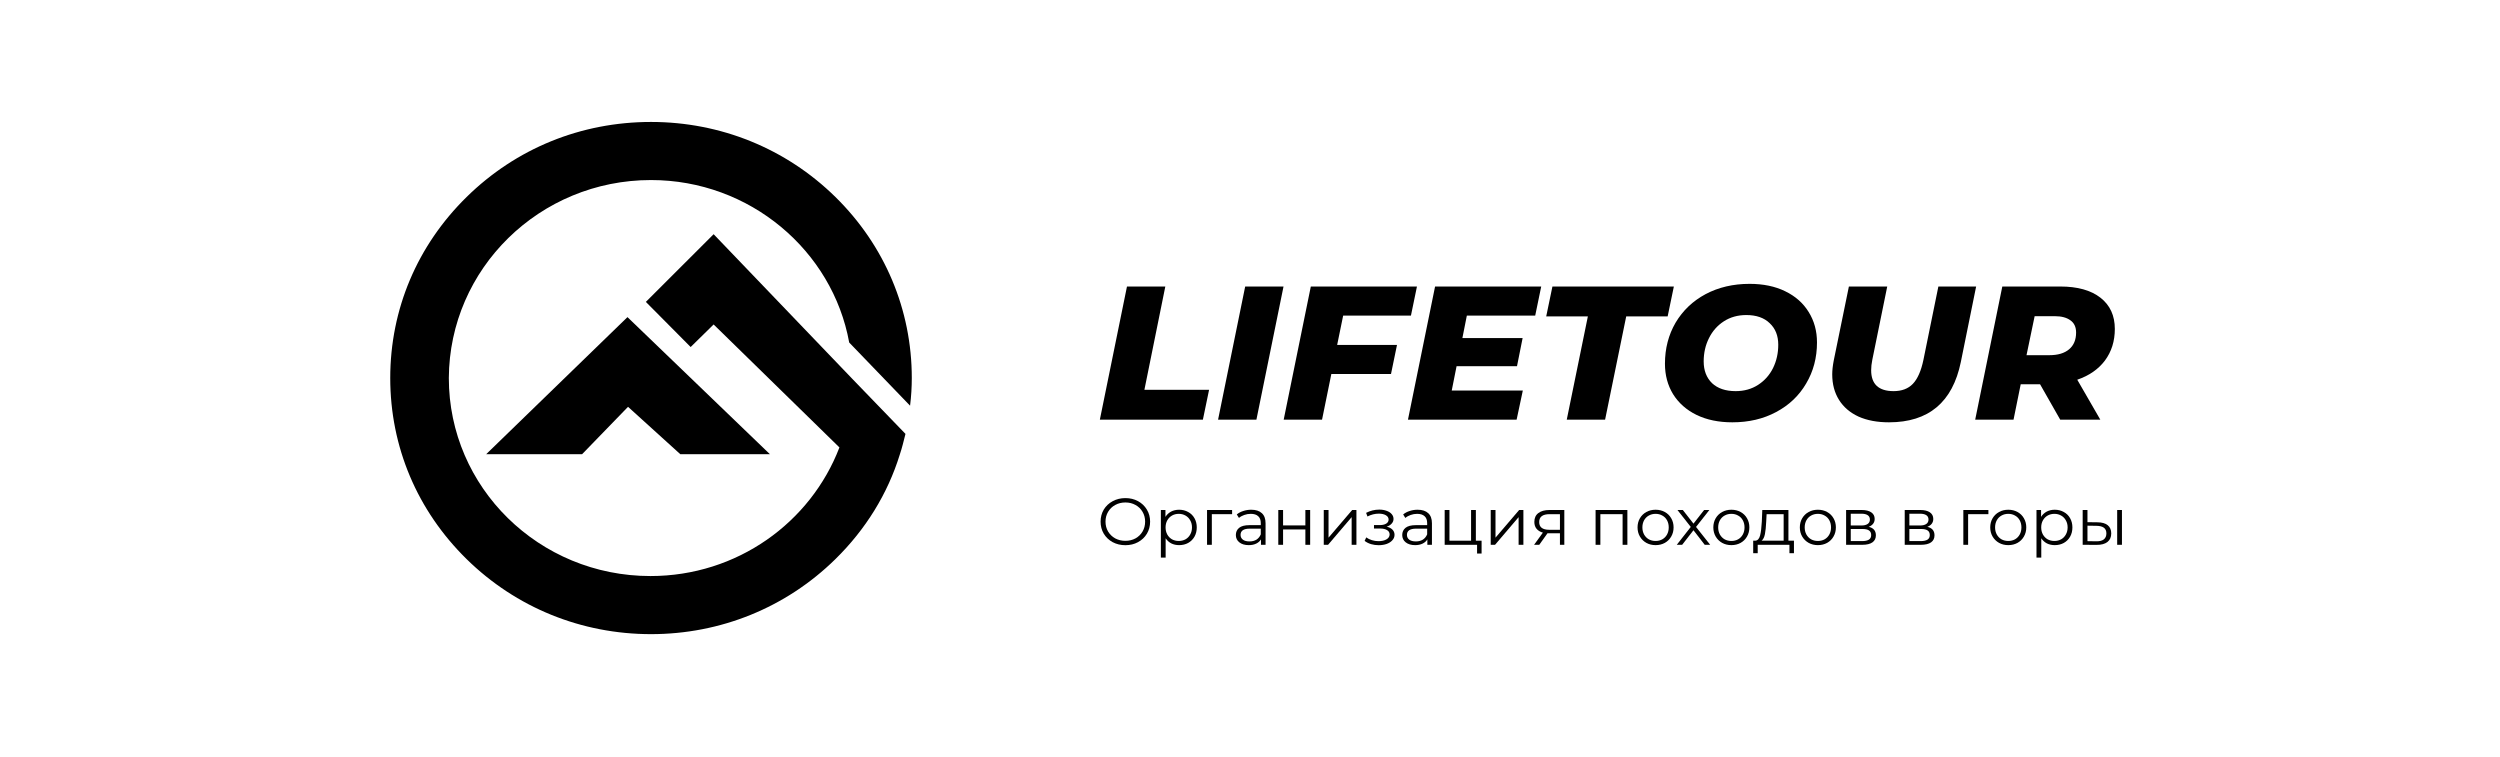
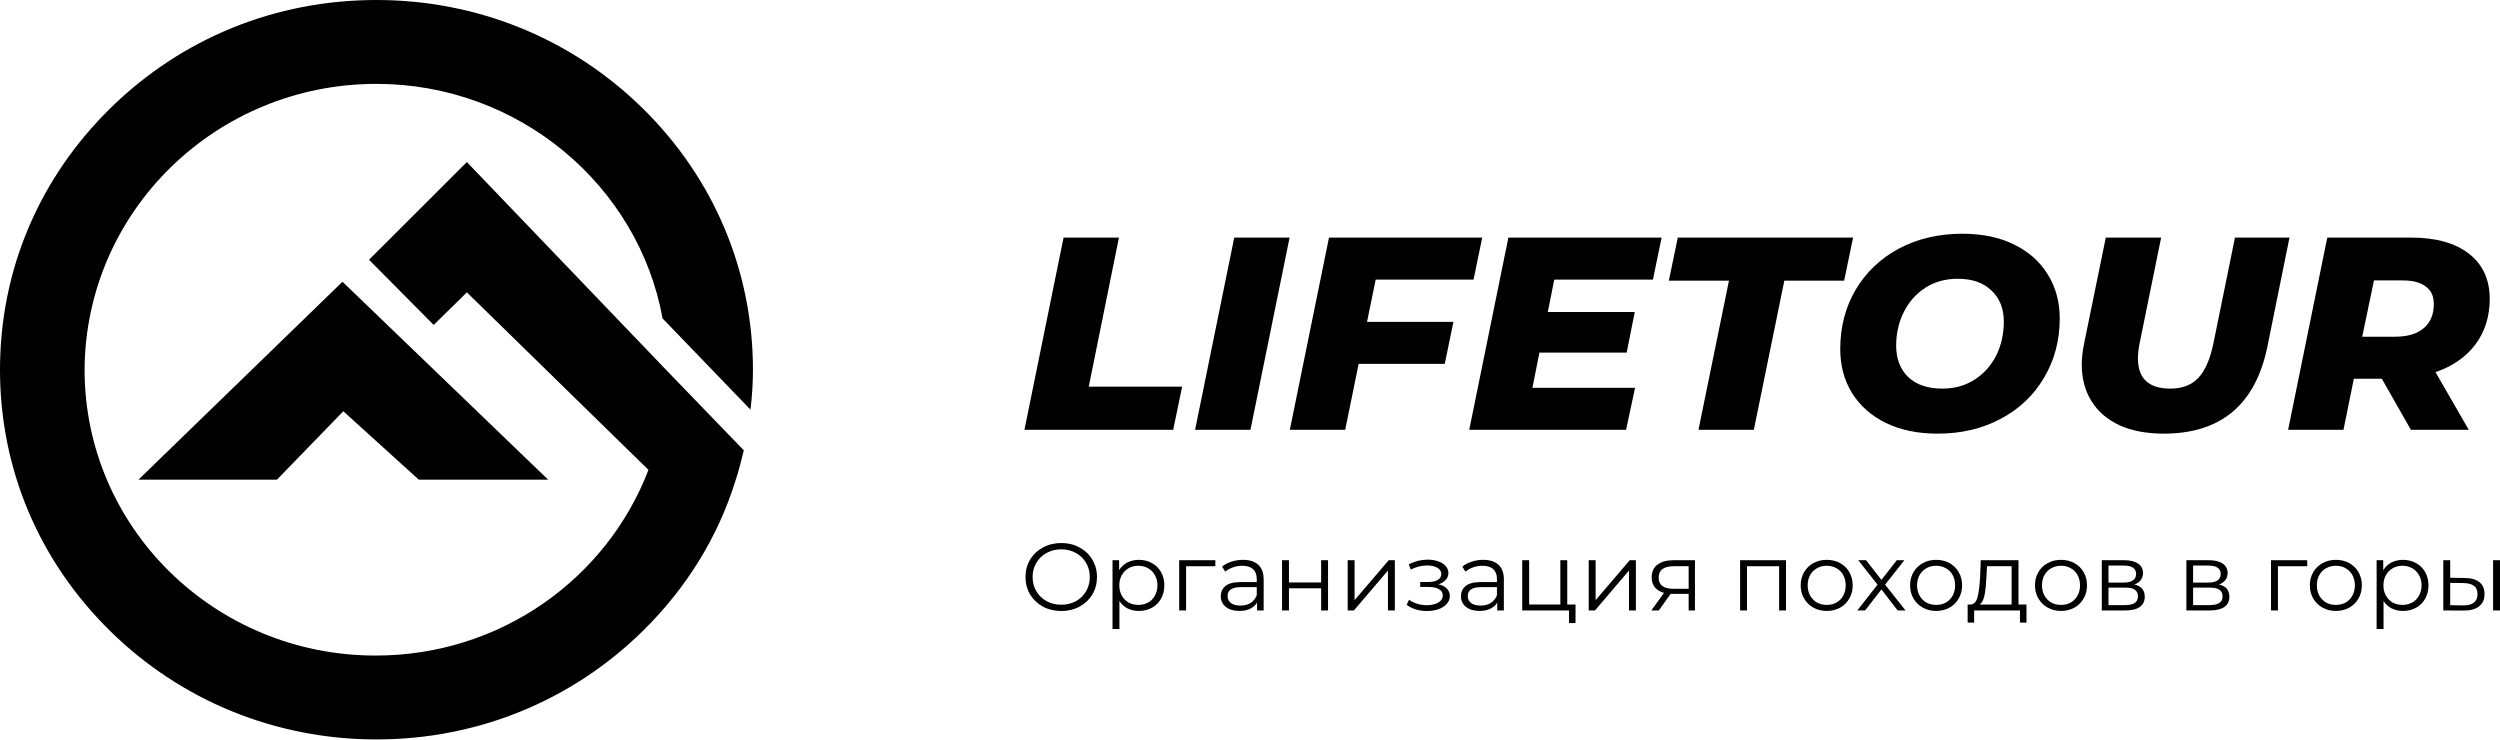
- <svg xmlns="http://www.w3.org/2000/svg" width="205" height="62" viewBox="0 0 205 62" fill="none">
-   <path d="M47.731 37.245L51.499 33.359L55.786 37.245H63.133L51.452 26.004L39.866 37.245H47.731Z" fill="currentColor" />
-   <path d="M58.518 19.205L52.96 24.756L56.634 28.456L58.518 26.606L68.833 36.689C66.478 42.841 60.449 47.236 53.337 47.236C44.199 47.236 36.804 39.974 36.804 31C36.851 22.026 44.246 14.764 53.384 14.764C61.485 14.764 68.268 20.546 69.634 28.086L74.626 33.267C74.72 32.526 74.767 31.74 74.767 31C74.767 25.403 72.554 20.13 68.503 16.152C64.453 12.174 59.083 10 53.384 10C47.638 10 42.315 12.174 38.264 16.152C34.214 20.13 32 25.357 32 31C32 36.643 34.214 41.87 38.264 45.848C42.315 49.826 47.685 52 53.384 52C59.083 52 64.453 49.826 68.503 45.848C70.999 43.397 72.789 40.482 73.778 37.291C73.967 36.736 74.108 36.134 74.249 35.579L69.916 31.093L58.518 19.205Z" fill="currentColor" />
-   <path d="M92.412 23.494H95.556L93.841 31.963H99.145L98.637 34.412H90.188L92.412 23.494Z" fill="currentColor" />
-   <path d="M102.105 23.494H105.249L103.026 34.412H99.882L102.105 23.494Z" fill="currentColor" />
-   <path d="M110.139 25.881L109.647 28.283H114.554L114.062 30.669H109.17L108.408 34.412H105.263L107.487 23.494H116.19L115.697 25.881H110.139Z" fill="currentColor" />
-   <path d="M120.281 25.881L119.916 27.721H124.855L124.394 30.029H119.439L119.042 32.026H124.871L124.363 34.412H115.453L117.676 23.494H126.38L125.887 25.881H120.281Z" fill="currentColor" />
-   <path d="M130.205 25.943H126.79L127.299 23.494H137.256L136.748 25.943H133.35L131.618 34.412H128.474L130.205 25.943Z" fill="currentColor" />
-   <path d="M142.053 34.63C140.93 34.63 139.951 34.428 139.115 34.022C138.289 33.617 137.648 33.05 137.193 32.322C136.748 31.594 136.526 30.762 136.526 29.827C136.526 28.579 136.817 27.456 137.399 26.458C137.992 25.46 138.813 24.68 139.861 24.118C140.92 23.557 142.122 23.276 143.466 23.276C144.588 23.276 145.563 23.479 146.388 23.884C147.225 24.29 147.865 24.857 148.31 25.584C148.765 26.312 148.993 27.144 148.993 28.08C148.993 29.328 148.697 30.451 148.104 31.449C147.521 32.447 146.701 33.227 145.642 33.788C144.594 34.35 143.397 34.63 142.053 34.63ZM142.323 32.073C143.021 32.073 143.636 31.901 144.165 31.558C144.694 31.215 145.102 30.757 145.388 30.185C145.674 29.603 145.817 28.964 145.817 28.267C145.817 27.529 145.584 26.941 145.118 26.505C144.663 26.058 144.022 25.834 143.196 25.834C142.497 25.834 141.883 26.006 141.354 26.349C140.825 26.692 140.417 27.154 140.131 27.737C139.845 28.309 139.702 28.943 139.702 29.64C139.702 30.378 139.93 30.971 140.385 31.418C140.851 31.854 141.497 32.073 142.323 32.073Z" fill="currentColor" />
-   <path d="M154.896 34.63C153.933 34.63 153.102 34.474 152.403 34.163C151.704 33.84 151.169 33.383 150.799 32.79C150.428 32.197 150.243 31.501 150.243 30.7C150.243 30.367 150.285 29.983 150.37 29.546L151.609 23.494H154.753L153.53 29.499C153.467 29.811 153.435 30.097 153.435 30.357C153.435 31.501 154.049 32.073 155.277 32.073C155.944 32.073 156.469 31.875 156.85 31.48C157.241 31.074 157.533 30.414 157.723 29.499L158.946 23.494H162.043L160.788 29.686C160.111 32.982 158.147 34.63 154.896 34.63Z" fill="currentColor" />
-   <path d="M173.416 26.973C173.416 27.971 173.146 28.834 172.606 29.562C172.066 30.279 171.309 30.804 170.335 31.137L172.225 34.412H168.938L167.286 31.511H165.698L165.11 34.412H161.966L164.189 23.494H168.938C170.357 23.494 171.458 23.801 172.241 24.415C173.025 25.028 173.416 25.881 173.416 26.973ZM170.24 27.269C170.24 26.822 170.087 26.489 169.779 26.271C169.472 26.042 169.044 25.927 168.493 25.927H166.841L166.174 29.125H168.048C168.747 29.125 169.287 28.964 169.668 28.641C170.049 28.319 170.24 27.861 170.24 27.269Z" fill="currentColor" />
-   <path d="M92.282 44.706C91.899 44.706 91.551 44.623 91.238 44.457C90.928 44.287 90.685 44.055 90.508 43.762C90.335 43.469 90.249 43.14 90.249 42.775C90.249 42.41 90.335 42.081 90.508 41.788C90.685 41.495 90.928 41.265 91.238 41.099C91.551 40.929 91.899 40.844 92.282 40.844C92.665 40.844 93.009 40.927 93.315 41.093C93.624 41.26 93.867 41.491 94.044 41.788C94.221 42.081 94.309 42.41 94.309 42.775C94.309 43.14 94.221 43.471 94.044 43.768C93.867 44.061 93.624 44.29 93.315 44.457C93.009 44.623 92.665 44.706 92.282 44.706ZM92.282 44.348C92.587 44.348 92.864 44.281 93.11 44.148C93.357 44.01 93.55 43.822 93.69 43.583C93.83 43.341 93.9 43.072 93.9 42.775C93.9 42.478 93.83 42.211 93.69 41.972C93.55 41.73 93.357 41.542 93.11 41.408C92.864 41.27 92.587 41.202 92.282 41.202C91.976 41.202 91.698 41.27 91.448 41.408C91.201 41.542 91.006 41.73 90.862 41.972C90.722 42.211 90.652 42.478 90.652 42.775C90.652 43.072 90.722 43.341 90.862 43.583C91.006 43.822 91.201 44.01 91.448 44.148C91.698 44.281 91.976 44.348 92.282 44.348Z" fill="currentColor" />
-   <path d="M96.688 41.798C96.96 41.798 97.207 41.86 97.428 41.983C97.649 42.102 97.822 42.272 97.947 42.493C98.072 42.714 98.135 42.965 98.135 43.247C98.135 43.533 98.072 43.786 97.947 44.007C97.822 44.227 97.649 44.399 97.428 44.522C97.21 44.641 96.964 44.701 96.688 44.701C96.452 44.701 96.238 44.654 96.047 44.56C95.859 44.462 95.704 44.321 95.583 44.137V45.726H95.191V41.82H95.566V42.384C95.684 42.196 95.839 42.052 96.03 41.95C96.225 41.849 96.445 41.798 96.688 41.798ZM96.66 44.359C96.862 44.359 97.047 44.314 97.212 44.224C97.378 44.129 97.507 43.997 97.599 43.827C97.695 43.657 97.743 43.464 97.743 43.247C97.743 43.03 97.695 42.838 97.599 42.672C97.507 42.502 97.378 42.37 97.212 42.276C97.047 42.182 96.862 42.135 96.66 42.135C96.454 42.135 96.268 42.182 96.102 42.276C95.94 42.37 95.811 42.502 95.715 42.672C95.623 42.838 95.577 43.03 95.577 43.247C95.577 43.464 95.623 43.657 95.715 43.827C95.811 43.997 95.94 44.129 96.102 44.224C96.268 44.314 96.454 44.359 96.66 44.359Z" fill="currentColor" />
-   <path d="M101.033 42.162H99.37V44.674H98.978V41.82H101.033V42.162Z" fill="currentColor" />
-   <path d="M102.599 41.798C102.979 41.798 103.269 41.892 103.472 42.081C103.675 42.265 103.776 42.54 103.776 42.905V44.674H103.4V44.229C103.312 44.377 103.181 44.493 103.008 44.576C102.839 44.659 102.636 44.701 102.4 44.701C102.076 44.701 101.818 44.625 101.627 44.473C101.435 44.321 101.34 44.12 101.34 43.871C101.34 43.629 101.428 43.433 101.605 43.285C101.785 43.137 102.071 43.062 102.461 43.062H103.384V42.889C103.384 42.643 103.314 42.457 103.174 42.33C103.034 42.2 102.829 42.135 102.561 42.135C102.376 42.135 102.2 42.166 102.03 42.227C101.861 42.285 101.715 42.366 101.594 42.471L101.417 42.184C101.564 42.061 101.741 41.967 101.947 41.902C102.154 41.833 102.371 41.798 102.599 41.798ZM102.461 44.397C102.682 44.397 102.872 44.348 103.03 44.251C103.188 44.149 103.306 44.005 103.384 43.817V43.35H102.472C101.975 43.35 101.726 43.52 101.726 43.86C101.726 44.026 101.791 44.158 101.92 44.256C102.049 44.35 102.229 44.397 102.461 44.397Z" fill="currentColor" />
-   <path d="M104.82 41.82H105.212V43.084H107.041V41.82H107.433V44.674H107.041V43.415H105.212V44.674H104.82V41.82Z" fill="currentColor" />
-   <path d="M108.548 41.82H108.94V44.088L110.879 41.82H111.227V44.674H110.835V42.406L108.901 44.674H108.548V41.82Z" fill="currentColor" />
-   <path d="M113.706 43.187C113.912 43.234 114.07 43.316 114.181 43.431C114.295 43.547 114.352 43.688 114.352 43.855C114.352 44.021 114.293 44.169 114.175 44.299C114.061 44.43 113.904 44.531 113.706 44.603C113.507 44.672 113.288 44.706 113.048 44.706C112.838 44.706 112.632 44.677 112.43 44.62C112.227 44.558 112.05 44.469 111.899 44.354L112.032 44.066C112.164 44.164 112.319 44.24 112.496 44.294C112.673 44.348 112.851 44.375 113.032 44.375C113.3 44.375 113.52 44.327 113.689 44.229C113.862 44.128 113.949 43.992 113.949 43.822C113.949 43.67 113.879 43.553 113.739 43.469C113.599 43.383 113.407 43.339 113.164 43.339H112.667V43.057H113.142C113.359 43.057 113.534 43.017 113.667 42.938C113.799 42.855 113.866 42.744 113.866 42.607C113.866 42.455 113.79 42.336 113.639 42.249C113.492 42.162 113.299 42.119 113.059 42.119C112.746 42.119 112.437 42.196 112.131 42.352L112.021 42.053C112.367 41.876 112.726 41.788 113.098 41.788C113.319 41.788 113.518 41.82 113.695 41.885C113.875 41.947 114.015 42.035 114.114 42.151C114.217 42.267 114.269 42.401 114.269 42.553C114.269 42.697 114.217 42.826 114.114 42.938C114.015 43.05 113.879 43.133 113.706 43.187Z" fill="currentColor" />
-   <path d="M116.242 41.798C116.621 41.798 116.912 41.892 117.115 42.081C117.317 42.265 117.419 42.54 117.419 42.905V44.674H117.043V44.229C116.955 44.377 116.824 44.493 116.651 44.576C116.481 44.659 116.279 44.701 116.043 44.701C115.719 44.701 115.461 44.625 115.27 44.473C115.078 44.321 114.983 44.12 114.983 43.871C114.983 43.629 115.071 43.433 115.248 43.285C115.428 43.137 115.714 43.062 116.104 43.062H117.027V42.889C117.027 42.643 116.957 42.457 116.817 42.33C116.677 42.2 116.472 42.135 116.203 42.135C116.019 42.135 115.843 42.166 115.673 42.227C115.504 42.285 115.358 42.366 115.237 42.471L115.06 42.184C115.207 42.061 115.384 41.967 115.59 41.902C115.796 41.833 116.014 41.798 116.242 41.798ZM116.104 44.397C116.325 44.397 116.515 44.348 116.673 44.251C116.831 44.149 116.949 44.005 117.027 43.817V43.35H116.115C115.618 43.35 115.369 43.52 115.369 43.86C115.369 44.026 115.434 44.158 115.563 44.256C115.692 44.35 115.872 44.397 116.104 44.397Z" fill="currentColor" />
-   <path d="M121.49 44.337V45.39H121.12V44.674H118.463V41.82H118.855V44.337H120.628V41.82H121.02V44.337H121.49Z" fill="currentColor" />
-   <path d="M122.239 41.82H122.631V44.088L124.57 41.82H124.918V44.674H124.526V42.406L122.593 44.674H122.239V41.82Z" fill="currentColor" />
-   <path d="M128.274 41.82V44.674H127.915V43.73H126.893L126.219 44.674H125.794L126.517 43.675C126.293 43.614 126.12 43.509 125.998 43.361C125.876 43.213 125.816 43.025 125.816 42.797C125.816 42.478 125.926 42.236 126.147 42.07C126.368 41.903 126.67 41.82 127.053 41.82H128.274ZM126.213 42.808C126.213 43.231 126.488 43.442 127.037 43.442H127.915V42.162H127.064C126.497 42.162 126.213 42.377 126.213 42.808Z" fill="currentColor" />
-   <path d="M133.445 41.82V44.674H133.053V42.162H131.23V44.674H130.838V41.82H133.445Z" fill="currentColor" />
-   <path d="M135.759 44.701C135.479 44.701 135.227 44.639 135.002 44.516C134.778 44.39 134.601 44.216 134.472 43.996C134.343 43.775 134.279 43.525 134.279 43.247C134.279 42.968 134.343 42.719 134.472 42.498C134.601 42.278 134.778 42.106 135.002 41.983C135.227 41.86 135.479 41.798 135.759 41.798C136.039 41.798 136.291 41.86 136.516 41.983C136.74 42.106 136.915 42.278 137.041 42.498C137.169 42.719 137.234 42.968 137.234 43.247C137.234 43.525 137.169 43.775 137.041 43.996C136.915 44.216 136.74 44.39 136.516 44.516C136.291 44.639 136.039 44.701 135.759 44.701ZM135.759 44.359C135.965 44.359 136.149 44.314 136.311 44.224C136.477 44.129 136.606 43.997 136.698 43.827C136.79 43.657 136.836 43.464 136.836 43.247C136.836 43.03 136.79 42.837 136.698 42.666C136.606 42.496 136.477 42.366 136.311 42.276C136.149 42.182 135.965 42.135 135.759 42.135C135.553 42.135 135.367 42.182 135.201 42.276C135.039 42.366 134.91 42.496 134.814 42.666C134.722 42.837 134.676 43.03 134.676 43.247C134.676 43.464 134.722 43.657 134.814 43.827C134.91 43.997 135.039 44.129 135.201 44.224C135.367 44.314 135.553 44.359 135.759 44.359Z" fill="currentColor" />
-   <path d="M139.787 44.674L138.865 43.48L137.936 44.674H137.495L138.644 43.209L137.55 41.82H137.992L138.865 42.938L139.737 41.82H140.168L139.074 43.209L140.234 44.674H139.787Z" fill="currentColor" />
-   <path d="M141.974 44.701C141.694 44.701 141.441 44.639 141.217 44.516C140.992 44.39 140.815 44.216 140.686 43.996C140.558 43.775 140.493 43.525 140.493 43.247C140.493 42.968 140.558 42.719 140.686 42.498C140.815 42.278 140.992 42.106 141.217 41.983C141.441 41.86 141.694 41.798 141.974 41.798C142.253 41.798 142.506 41.86 142.73 41.983C142.955 42.106 143.13 42.278 143.255 42.498C143.384 42.719 143.448 42.968 143.448 43.247C143.448 43.525 143.384 43.775 143.255 43.996C143.13 44.216 142.955 44.39 142.73 44.516C142.506 44.639 142.253 44.701 141.974 44.701ZM141.974 44.359C142.18 44.359 142.364 44.314 142.526 44.224C142.692 44.129 142.821 43.997 142.913 43.827C143.005 43.657 143.051 43.464 143.051 43.247C143.051 43.03 143.005 42.837 142.913 42.666C142.821 42.496 142.692 42.366 142.526 42.276C142.364 42.182 142.18 42.135 141.974 42.135C141.767 42.135 141.581 42.182 141.416 42.276C141.254 42.366 141.125 42.496 141.029 42.666C140.937 42.837 140.891 43.03 140.891 43.247C140.891 43.464 140.937 43.657 141.029 43.827C141.125 43.997 141.254 44.129 141.416 44.224C141.581 44.314 141.767 44.359 141.974 44.359Z" fill="currentColor" />
-   <path d="M147.104 44.337V45.363H146.734V44.674H144.132V45.363H143.762V44.337H143.928C144.123 44.327 144.256 44.185 144.326 43.914C144.396 43.643 144.444 43.263 144.469 42.775L144.508 41.82H146.651V44.337H147.104ZM144.828 42.797C144.81 43.202 144.775 43.536 144.723 43.8C144.672 44.061 144.58 44.24 144.447 44.337H146.259V42.162H144.862L144.828 42.797Z" fill="currentColor" />
-   <path d="M149.067 44.701C148.788 44.701 148.535 44.639 148.311 44.516C148.086 44.39 147.909 44.216 147.78 43.996C147.651 43.775 147.587 43.525 147.587 43.247C147.587 42.968 147.651 42.719 147.78 42.498C147.909 42.278 148.086 42.106 148.311 41.983C148.535 41.86 148.788 41.798 149.067 41.798C149.347 41.798 149.6 41.86 149.824 41.983C150.049 42.106 150.224 42.278 150.349 42.498C150.478 42.719 150.542 42.968 150.542 43.247C150.542 43.525 150.478 43.775 150.349 43.996C150.224 44.216 150.049 44.39 149.824 44.516C149.6 44.639 149.347 44.701 149.067 44.701ZM149.067 44.359C149.274 44.359 149.458 44.314 149.62 44.224C149.786 44.129 149.914 43.997 150.006 43.827C150.099 43.657 150.145 43.464 150.145 43.247C150.145 43.03 150.099 42.837 150.006 42.666C149.914 42.496 149.786 42.366 149.62 42.276C149.458 42.182 149.274 42.135 149.067 42.135C148.861 42.135 148.675 42.182 148.509 42.276C148.347 42.366 148.219 42.496 148.123 42.666C148.031 42.837 147.985 43.03 147.985 43.247C147.985 43.464 148.031 43.657 148.123 43.827C148.219 43.997 148.347 44.129 148.509 44.224C148.675 44.314 148.861 44.359 149.067 44.359Z" fill="currentColor" />
-   <path d="M153.231 43.198C153.625 43.289 153.822 43.522 153.822 43.898C153.822 44.148 153.728 44.339 153.54 44.473C153.353 44.607 153.073 44.674 152.701 44.674H151.381V41.82H152.662C152.994 41.82 153.253 41.883 153.441 42.01C153.629 42.137 153.723 42.318 153.723 42.553C153.723 42.708 153.679 42.842 153.59 42.954C153.505 43.062 153.386 43.144 153.231 43.198ZM151.762 43.09H152.635C152.859 43.09 153.03 43.048 153.148 42.965C153.27 42.882 153.331 42.761 153.331 42.601C153.331 42.442 153.27 42.323 153.148 42.243C153.03 42.164 152.859 42.124 152.635 42.124H151.762V43.09ZM152.684 44.37C152.935 44.37 153.122 44.33 153.248 44.251C153.373 44.171 153.436 44.046 153.436 43.876C153.436 43.706 153.378 43.581 153.264 43.502C153.15 43.419 152.97 43.377 152.723 43.377H151.762V44.37H152.684Z" fill="currentColor" />
-   <path d="M158.038 43.198C158.432 43.289 158.629 43.522 158.629 43.898C158.629 44.148 158.535 44.339 158.347 44.473C158.159 44.607 157.879 44.674 157.507 44.674H156.187V41.82H157.469C157.8 41.82 158.06 41.883 158.248 42.01C158.435 42.137 158.529 42.318 158.529 42.553C158.529 42.708 158.485 42.842 158.397 42.954C158.312 43.062 158.192 43.144 158.038 43.198ZM156.568 43.09H157.441C157.666 43.09 157.837 43.048 157.955 42.965C158.076 42.882 158.137 42.761 158.137 42.601C158.137 42.442 158.076 42.323 157.955 42.243C157.837 42.164 157.666 42.124 157.441 42.124H156.568V43.09ZM157.491 44.37C157.741 44.37 157.929 44.33 158.054 44.251C158.179 44.171 158.242 44.046 158.242 43.876C158.242 43.706 158.185 43.581 158.071 43.502C157.957 43.419 157.776 43.377 157.529 43.377H156.568V44.37H157.491Z" fill="currentColor" />
-   <path d="M163.049 42.162H161.386V44.674H160.994V41.82H163.049V42.162Z" fill="currentColor" />
-   <path d="M164.679 44.701C164.399 44.701 164.147 44.639 163.923 44.516C163.698 44.39 163.521 44.216 163.392 43.996C163.263 43.775 163.199 43.525 163.199 43.247C163.199 42.968 163.263 42.719 163.392 42.498C163.521 42.278 163.698 42.106 163.923 41.983C164.147 41.86 164.399 41.798 164.679 41.798C164.959 41.798 165.211 41.86 165.436 41.983C165.661 42.106 165.836 42.278 165.961 42.498C166.09 42.719 166.154 42.968 166.154 43.247C166.154 43.525 166.09 43.775 165.961 43.996C165.836 44.216 165.661 44.39 165.436 44.516C165.211 44.639 164.959 44.701 164.679 44.701ZM164.679 44.359C164.886 44.359 165.07 44.314 165.232 44.224C165.397 44.129 165.526 43.997 165.618 43.827C165.71 43.657 165.757 43.464 165.757 43.247C165.757 43.03 165.71 42.837 165.618 42.666C165.526 42.496 165.397 42.366 165.232 42.276C165.07 42.182 164.886 42.135 164.679 42.135C164.473 42.135 164.287 42.182 164.121 42.276C163.959 42.366 163.83 42.496 163.735 42.666C163.643 42.837 163.597 43.03 163.597 43.247C163.597 43.464 163.643 43.657 163.735 43.827C163.83 43.997 163.959 44.129 164.121 44.224C164.287 44.314 164.473 44.359 164.679 44.359Z" fill="currentColor" />
-   <path d="M168.49 41.798C168.762 41.798 169.009 41.86 169.23 41.983C169.451 42.102 169.624 42.272 169.749 42.493C169.874 42.714 169.937 42.965 169.937 43.247C169.937 43.533 169.874 43.786 169.749 44.007C169.624 44.227 169.451 44.399 169.23 44.522C169.012 44.641 168.766 44.701 168.49 44.701C168.254 44.701 168.04 44.654 167.849 44.56C167.661 44.462 167.506 44.321 167.385 44.137V45.726H166.992V41.82H167.368V42.384C167.486 42.196 167.641 42.052 167.832 41.95C168.027 41.849 168.246 41.798 168.49 41.798ZM168.462 44.359C168.664 44.359 168.849 44.314 169.014 44.224C169.18 44.129 169.309 43.997 169.401 43.827C169.497 43.657 169.545 43.464 169.545 43.247C169.545 43.03 169.497 42.838 169.401 42.672C169.309 42.502 169.18 42.37 169.014 42.276C168.849 42.182 168.664 42.135 168.462 42.135C168.256 42.135 168.07 42.182 167.904 42.276C167.742 42.37 167.613 42.502 167.517 42.672C167.425 42.838 167.379 43.03 167.379 43.247C167.379 43.464 167.425 43.657 167.517 43.827C167.613 43.997 167.742 44.129 167.904 44.224C168.07 44.314 168.256 44.359 168.462 44.359Z" fill="currentColor" />
-   <path d="M172 42.829C172.365 42.833 172.643 42.912 172.834 43.068C173.026 43.224 173.122 43.448 173.122 43.741C173.122 44.044 173.019 44.278 172.812 44.44C172.606 44.603 172.311 44.683 171.928 44.679L170.779 44.674V41.82H171.172V42.818L172 42.829ZM173.608 41.82H174V44.674H173.608V41.82ZM171.906 44.386C172.175 44.39 172.378 44.337 172.514 44.229C172.654 44.117 172.724 43.954 172.724 43.741C172.724 43.531 172.656 43.375 172.52 43.274C172.383 43.173 172.179 43.12 171.906 43.117L171.172 43.106V44.375L171.906 44.386Z" fill="currentColor" />
+ <svg xmlns="http://www.w3.org/2000/svg" width="142" height="42" viewBox="0 0 142 42" fill="none">
+   <g clip-path="url(#clip0_1574_768)">
+     <path d="M15.731 27.244L19.5 23.359L23.786 27.244H31.133L19.452 16.004L7.866 27.244H15.731Z" fill="currentColor" />
+     <path d="M26.518 9.205L20.96 14.755L24.634 18.456L26.518 16.606L36.833 26.689C34.478 32.841 28.449 37.236 21.337 37.236C12.199 37.236 4.804 29.974 4.804 21C4.851 12.026 12.246 4.764 21.384 4.764C29.485 4.764 36.268 10.546 37.634 18.086L42.626 23.267C42.72 22.526 42.767 21.74 42.767 21C42.767 15.403 40.554 10.13 36.503 6.152C32.453 2.174 27.083 0 21.384 0C15.637 0 10.315 2.174 6.264 6.152C2.214 10.13 0 15.357 0 21C0 26.643 2.214 31.87 6.264 35.848C10.315 39.826 15.685 42 21.384 42C27.083 42 32.453 39.826 36.503 35.848C38.999 33.397 40.789 30.482 41.778 27.291C41.967 26.736 42.108 26.134 42.249 25.579L37.916 21.093L26.518 9.205Z" fill="currentColor" />
+     <path d="M60.411 13.495H63.556L61.841 21.963H67.145L66.637 24.412H58.188L60.411 13.495Z" fill="currentColor" />
+     <path d="M70.105 13.495H73.249L71.026 24.412H67.882L70.105 13.495Z" fill="currentColor" />
+     <path d="M78.139 15.881L77.647 18.283H82.554L82.062 20.669H77.17L76.408 24.412H73.263L75.487 13.495H84.19L83.698 15.881H78.139Z" fill="currentColor" />
+     <path d="M88.281 15.881L87.916 17.721H92.855L92.394 20.029H87.439L87.042 22.026H92.871L92.362 24.412H83.453L85.676 13.495H94.379L93.887 15.881H88.281Z" fill="currentColor" />
+     <path d="M98.205 15.943H94.79L95.299 13.495H105.256L104.748 15.943H101.35L99.618 24.412H96.474L98.205 15.943Z" fill="currentColor" />
+     <path d="M110.053 24.631C108.93 24.631 107.951 24.428 107.115 24.022C106.289 23.617 105.648 23.05 105.193 22.322C104.748 21.594 104.526 20.762 104.526 19.827C104.526 18.579 104.817 17.456 105.399 16.458C105.992 15.46 106.813 14.68 107.861 14.118C108.92 13.557 110.122 13.276 111.466 13.276C112.588 13.276 113.563 13.479 114.388 13.884C115.225 14.29 115.865 14.857 116.31 15.584C116.765 16.312 116.993 17.144 116.993 18.08C116.993 19.328 116.697 20.451 116.104 21.449C115.521 22.447 114.701 23.227 113.642 23.788C112.594 24.35 111.397 24.631 110.053 24.631ZM110.323 22.073C111.021 22.073 111.636 21.901 112.165 21.558C112.694 21.215 113.102 20.757 113.388 20.185C113.674 19.603 113.817 18.964 113.817 18.267C113.817 17.529 113.584 16.941 113.118 16.505C112.663 16.058 112.022 15.834 111.196 15.834C110.497 15.834 109.883 16.006 109.354 16.349C108.825 16.692 108.417 17.154 108.131 17.737C107.845 18.309 107.702 18.943 107.702 19.64C107.702 20.378 107.93 20.971 108.385 21.418C108.851 21.854 109.497 22.073 110.323 22.073Z" fill="currentColor" />
+     <path d="M122.896 24.631C121.933 24.631 121.102 24.474 120.403 24.163C119.704 23.84 119.169 23.383 118.799 22.79C118.428 22.197 118.243 21.501 118.243 20.7C118.243 20.367 118.285 19.983 118.37 19.546L119.609 13.495H122.753L121.53 19.499C121.467 19.811 121.435 20.097 121.435 20.357C121.435 21.501 122.049 22.073 123.277 22.073C123.944 22.073 124.469 21.875 124.85 21.48C125.241 21.074 125.533 20.414 125.723 19.499L126.946 13.495H130.043L128.788 19.686C128.111 22.982 126.147 24.631 122.896 24.631Z" fill="currentColor" />
+     <path d="M141.416 16.973C141.416 17.971 141.146 18.834 140.606 19.562C140.066 20.279 139.309 20.804 138.335 21.137L140.225 24.412H136.938L135.286 21.511H133.698L133.11 24.412H129.966L132.189 13.495H136.938C138.357 13.495 139.458 13.801 140.241 14.415C141.025 15.028 141.416 15.881 141.416 16.973ZM138.24 17.269C138.24 16.822 138.087 16.489 137.779 16.271C137.472 16.042 137.044 15.928 136.493 15.928H134.841L134.174 19.125H136.048C136.747 19.125 137.287 18.964 137.668 18.641C138.049 18.319 138.24 17.861 138.24 17.269Z" fill="currentColor" />
+     <path d="M60.282 34.706C59.899 34.706 59.551 34.623 59.238 34.457C58.928 34.287 58.685 34.055 58.508 33.762C58.335 33.469 58.249 33.14 58.249 32.775C58.249 32.41 58.335 32.081 58.508 31.788C58.685 31.495 58.928 31.265 59.238 31.099C59.551 30.929 59.899 30.844 60.282 30.844C60.665 30.844 61.009 30.927 61.315 31.093C61.624 31.26 61.867 31.491 62.044 31.788C62.221 32.081 62.309 32.41 62.309 32.775C62.309 33.14 62.221 33.471 62.044 33.768C61.867 34.061 61.624 34.29 61.315 34.457C61.009 34.623 60.665 34.706 60.282 34.706ZM60.282 34.348C60.587 34.348 60.864 34.281 61.11 34.148C61.357 34.01 61.55 33.822 61.69 33.583C61.83 33.341 61.9 33.072 61.9 32.775C61.9 32.478 61.83 32.211 61.69 31.972C61.55 31.73 61.357 31.542 61.11 31.408C60.864 31.27 60.587 31.202 60.282 31.202C59.976 31.202 59.698 31.27 59.447 31.408C59.201 31.542 59.006 31.73 58.862 31.972C58.722 32.211 58.652 32.478 58.652 32.775C58.652 33.072 58.722 33.341 58.862 33.583C59.006 33.822 59.201 34.01 59.447 34.148C59.698 34.281 59.976 34.348 60.282 34.348Z" fill="currentColor" />
+     <path d="M64.688 31.799C64.96 31.799 65.207 31.86 65.428 31.983C65.649 32.102 65.822 32.272 65.947 32.493C66.072 32.714 66.135 32.965 66.135 33.247C66.135 33.533 66.072 33.786 65.947 34.007C65.822 34.227 65.649 34.399 65.428 34.522C65.21 34.641 64.964 34.701 64.688 34.701C64.452 34.701 64.238 34.654 64.047 34.56C63.859 34.462 63.704 34.321 63.583 34.137V35.726H63.191V31.82H63.566V32.384C63.684 32.196 63.839 32.052 64.03 31.95C64.225 31.849 64.445 31.799 64.688 31.799ZM64.66 34.359C64.862 34.359 65.047 34.314 65.212 34.224C65.378 34.129 65.507 33.997 65.599 33.827C65.695 33.657 65.743 33.464 65.743 33.247C65.743 33.03 65.695 32.838 65.599 32.672C65.507 32.502 65.378 32.37 65.212 32.276C65.047 32.182 64.862 32.135 64.66 32.135C64.454 32.135 64.268 32.182 64.102 32.276C63.94 32.37 63.811 32.502 63.715 32.672C63.623 32.838 63.577 33.03 63.577 33.247C63.577 33.464 63.623 33.657 63.715 33.827C63.811 33.997 63.94 34.129 64.102 34.224C64.268 34.314 64.454 34.359 64.66 34.359Z" fill="currentColor" />
+     <path d="M69.032 32.162H67.37V34.674H66.978V31.82H69.032V32.162Z" fill="currentColor" />
+     <path d="M70.599 31.799C70.978 31.799 71.269 31.892 71.472 32.081C71.674 32.265 71.776 32.54 71.776 32.905V34.674H71.4V34.229C71.312 34.377 71.181 34.493 71.008 34.576C70.839 34.659 70.636 34.701 70.4 34.701C70.076 34.701 69.819 34.625 69.627 34.473C69.436 34.321 69.34 34.12 69.34 33.871C69.34 33.629 69.428 33.433 69.605 33.285C69.785 33.137 70.071 33.062 70.461 33.062H71.384V32.889C71.384 32.643 71.314 32.457 71.174 32.33C71.034 32.2 70.829 32.135 70.561 32.135C70.376 32.135 70.2 32.166 70.03 32.227C69.861 32.285 69.715 32.366 69.594 32.471L69.417 32.184C69.564 32.061 69.741 31.967 69.947 31.902C70.154 31.833 70.371 31.799 70.599 31.799ZM70.461 34.397C70.682 34.397 70.872 34.348 71.03 34.251C71.188 34.149 71.306 34.005 71.384 33.817V33.35H70.472C69.975 33.35 69.726 33.52 69.726 33.86C69.726 34.026 69.791 34.158 69.92 34.256C70.049 34.35 70.229 34.397 70.461 34.397Z" fill="currentColor" />
+     <path d="M72.82 31.82H73.212V33.084H75.041V31.82H75.433V34.674H75.041V33.415H73.212V34.674H72.82V31.82Z" fill="currentColor" />
+     <path d="M76.548 31.82H76.94V34.088L78.879 31.82H79.227V34.674H78.835V32.406L76.901 34.674H76.548V31.82Z" fill="currentColor" />
+     <path d="M81.706 33.187C81.912 33.234 82.07 33.316 82.181 33.431C82.295 33.547 82.352 33.688 82.352 33.855C82.352 34.021 82.293 34.169 82.175 34.299C82.061 34.43 81.904 34.531 81.706 34.603C81.507 34.672 81.288 34.706 81.048 34.706C80.838 34.706 80.632 34.677 80.43 34.62C80.227 34.558 80.05 34.469 79.899 34.354L80.032 34.066C80.164 34.164 80.319 34.24 80.496 34.294C80.673 34.348 80.851 34.375 81.032 34.375C81.3 34.375 81.52 34.327 81.689 34.229C81.862 34.128 81.949 33.992 81.949 33.822C81.949 33.67 81.879 33.553 81.739 33.469C81.599 33.383 81.407 33.339 81.164 33.339H80.667V33.057H81.142C81.359 33.057 81.534 33.017 81.667 32.938C81.799 32.855 81.866 32.744 81.866 32.607C81.866 32.455 81.79 32.336 81.639 32.249C81.492 32.162 81.299 32.119 81.059 32.119C80.746 32.119 80.437 32.196 80.131 32.352L80.021 32.053C80.367 31.876 80.726 31.788 81.098 31.788C81.319 31.788 81.518 31.82 81.695 31.885C81.875 31.947 82.015 32.035 82.114 32.151C82.218 32.267 82.269 32.401 82.269 32.553C82.269 32.697 82.218 32.826 82.114 32.938C82.015 33.05 81.879 33.133 81.706 33.187Z" fill="currentColor" />
+     <path d="M84.242 31.799C84.621 31.799 84.912 31.892 85.115 32.081C85.317 32.265 85.419 32.54 85.419 32.905V34.674H85.043V34.229C84.955 34.377 84.824 34.493 84.651 34.576C84.481 34.659 84.279 34.701 84.043 34.701C83.719 34.701 83.461 34.625 83.27 34.473C83.078 34.321 82.983 34.12 82.983 33.871C82.983 33.629 83.071 33.433 83.248 33.285C83.428 33.137 83.714 33.062 84.104 33.062H85.026V32.889C85.026 32.643 84.957 32.457 84.817 32.33C84.677 32.2 84.472 32.135 84.203 32.135C84.019 32.135 83.843 32.166 83.673 32.227C83.504 32.285 83.358 32.366 83.237 32.471L83.06 32.184C83.207 32.061 83.384 31.967 83.59 31.902C83.796 31.833 84.014 31.799 84.242 31.799ZM84.104 34.397C84.325 34.397 84.515 34.348 84.673 34.251C84.831 34.149 84.949 34.005 85.026 33.817V33.35H84.115C83.618 33.35 83.369 33.52 83.369 33.86C83.369 34.026 83.434 34.158 83.563 34.256C83.692 34.35 83.872 34.397 84.104 34.397Z" fill="currentColor" />
+     <path d="M89.49 34.337V35.39H89.12V34.674H86.463V31.82H86.855V34.337H88.628V31.82H89.02V34.337H89.49Z" fill="currentColor" />
+     <path d="M90.239 31.82H90.631V34.088L92.57 31.82H92.918V34.674H92.526V32.406L90.593 34.674H90.239V31.82Z" fill="currentColor" />
+     <path d="M96.274 31.82V34.674H95.915V33.73H94.893L94.219 34.674H93.794L94.517 33.675C94.293 33.614 94.12 33.509 93.998 33.361C93.876 33.213 93.816 33.025 93.816 32.797C93.816 32.478 93.926 32.236 94.147 32.07C94.368 31.903 94.67 31.82 95.053 31.82H96.274ZM94.213 32.808C94.213 33.231 94.488 33.442 95.037 33.442H95.915V32.162H95.064C94.497 32.162 94.213 32.377 94.213 32.808Z" fill="currentColor" />
+     <path d="M101.445 31.82V34.674H101.053V32.162H99.23V34.674H98.838V31.82H101.445Z" fill="currentColor" />
+     <path d="M103.759 34.701C103.479 34.701 103.227 34.639 103.002 34.516C102.778 34.39 102.601 34.216 102.472 33.996C102.343 33.775 102.279 33.525 102.279 33.247C102.279 32.968 102.343 32.719 102.472 32.498C102.601 32.278 102.778 32.106 103.002 31.983C103.227 31.86 103.479 31.799 103.759 31.799C104.039 31.799 104.291 31.86 104.516 31.983C104.74 32.106 104.915 32.278 105.041 32.498C105.169 32.719 105.234 32.968 105.234 33.247C105.234 33.525 105.169 33.775 105.041 33.996C104.915 34.216 104.74 34.39 104.516 34.516C104.291 34.639 104.039 34.701 103.759 34.701ZM103.759 34.359C103.965 34.359 104.149 34.314 104.311 34.224C104.477 34.129 104.606 33.997 104.698 33.827C104.79 33.657 104.836 33.464 104.836 33.247C104.836 33.03 104.79 32.837 104.698 32.666C104.606 32.496 104.477 32.366 104.311 32.276C104.149 32.182 103.965 32.135 103.759 32.135C103.553 32.135 103.367 32.182 103.201 32.276C103.039 32.366 102.91 32.496 102.814 32.666C102.722 32.837 102.676 33.03 102.676 33.247C102.676 33.464 102.722 33.657 102.814 33.827C102.91 33.997 103.039 34.129 103.201 34.224C103.367 34.314 103.553 34.359 103.759 34.359Z" fill="currentColor" />
+     <path d="M107.787 34.674L106.865 33.48L105.936 34.674H105.495L106.644 33.209L105.55 31.82H105.992L106.865 32.938L107.737 31.82H108.168L107.074 33.209L108.234 34.674H107.787Z" fill="currentColor" />
+     <path d="M109.974 34.701C109.694 34.701 109.441 34.639 109.217 34.516C108.992 34.39 108.815 34.216 108.686 33.996C108.558 33.775 108.493 33.525 108.493 33.247C108.493 32.968 108.558 32.719 108.686 32.498C108.815 32.278 108.992 32.106 109.217 31.983C109.441 31.86 109.694 31.799 109.974 31.799C110.253 31.799 110.506 31.86 110.73 31.983C110.955 32.106 111.13 32.278 111.255 32.498C111.384 32.719 111.448 32.968 111.448 33.247C111.448 33.525 111.384 33.775 111.255 33.996C111.13 34.216 110.955 34.39 110.73 34.516C110.506 34.639 110.253 34.701 109.974 34.701ZM109.974 34.359C110.18 34.359 110.364 34.314 110.526 34.224C110.692 34.129 110.821 33.997 110.913 33.827C111.005 33.657 111.051 33.464 111.051 33.247C111.051 33.03 111.005 32.837 110.913 32.666C110.821 32.496 110.692 32.366 110.526 32.276C110.364 32.182 110.18 32.135 109.974 32.135C109.767 32.135 109.581 32.182 109.416 32.276C109.254 32.366 109.125 32.496 109.029 32.666C108.937 32.837 108.891 33.03 108.891 33.247C108.891 33.464 108.937 33.657 109.029 33.827C109.125 33.997 109.254 34.129 109.416 34.224C109.581 34.314 109.767 34.359 109.974 34.359Z" fill="currentColor" />
+     <path d="M115.104 34.337V35.363H114.734V34.674H112.132V35.363H111.762V34.337H111.928C112.123 34.327 112.256 34.185 112.326 33.914C112.396 33.643 112.444 33.263 112.469 32.775L112.508 31.82H114.651V34.337H115.104ZM112.828 32.797C112.81 33.202 112.775 33.536 112.723 33.8C112.672 34.061 112.58 34.24 112.447 34.337H114.259V32.162H112.862L112.828 32.797Z" fill="currentColor" />
+     <path d="M117.067 34.701C116.788 34.701 116.535 34.639 116.311 34.516C116.086 34.39 115.909 34.216 115.78 33.996C115.651 33.775 115.587 33.525 115.587 33.247C115.587 32.968 115.651 32.719 115.78 32.498C115.909 32.278 116.086 32.106 116.311 31.983C116.535 31.86 116.788 31.799 117.067 31.799C117.347 31.799 117.6 31.86 117.824 31.983C118.049 32.106 118.224 32.278 118.349 32.498C118.478 32.719 118.542 32.968 118.542 33.247C118.542 33.525 118.478 33.775 118.349 33.996C118.224 34.216 118.049 34.39 117.824 34.516C117.6 34.639 117.347 34.701 117.067 34.701ZM117.067 34.359C117.274 34.359 117.458 34.314 117.62 34.224C117.786 34.129 117.914 33.997 118.006 33.827C118.099 33.657 118.145 33.464 118.145 33.247C118.145 33.03 118.099 32.837 118.006 32.666C117.914 32.496 117.786 32.366 117.62 32.276C117.458 32.182 117.274 32.135 117.067 32.135C116.861 32.135 116.675 32.182 116.509 32.276C116.347 32.366 116.219 32.496 116.123 32.666C116.031 32.837 115.985 33.03 115.985 33.247C115.985 33.464 116.031 33.657 116.123 33.827C116.219 33.997 116.347 34.129 116.509 34.224C116.675 34.314 116.861 34.359 117.067 34.359Z" fill="currentColor" />
+     <path d="M121.231 33.198C121.625 33.289 121.822 33.522 121.822 33.898C121.822 34.148 121.728 34.339 121.54 34.473C121.353 34.607 121.073 34.674 120.701 34.674H119.381V31.82H120.662C120.994 31.82 121.253 31.884 121.441 32.01C121.629 32.137 121.723 32.318 121.723 32.553C121.723 32.708 121.679 32.842 121.59 32.954C121.505 33.062 121.386 33.144 121.231 33.198ZM119.762 33.09H120.635C120.859 33.09 121.03 33.048 121.148 32.965C121.27 32.882 121.331 32.761 121.331 32.601C121.331 32.442 121.27 32.323 121.148 32.243C121.03 32.164 120.859 32.124 120.635 32.124H119.762V33.09ZM120.684 34.37C120.935 34.37 121.122 34.33 121.248 34.251C121.373 34.171 121.436 34.046 121.436 33.876C121.436 33.706 121.378 33.581 121.264 33.502C121.15 33.419 120.97 33.377 120.723 33.377H119.762V34.37H120.684Z" fill="currentColor" />
+     <path d="M126.038 33.198C126.432 33.289 126.629 33.522 126.629 33.898C126.629 34.148 126.535 34.339 126.347 34.473C126.159 34.607 125.879 34.674 125.507 34.674H124.187V31.82H125.469C125.8 31.82 126.06 31.884 126.248 32.01C126.435 32.137 126.529 32.318 126.529 32.553C126.529 32.708 126.485 32.842 126.397 32.954C126.312 33.062 126.192 33.144 126.038 33.198ZM124.568 33.09H125.441C125.666 33.09 125.837 33.048 125.955 32.965C126.076 32.882 126.137 32.761 126.137 32.601C126.137 32.442 126.076 32.323 125.955 32.243C125.837 32.164 125.666 32.124 125.441 32.124H124.568V33.09ZM125.491 34.37C125.741 34.37 125.929 34.33 126.054 34.251C126.179 34.171 126.242 34.046 126.242 33.876C126.242 33.706 126.185 33.581 126.071 33.502C125.957 33.419 125.776 33.377 125.529 33.377H124.568V34.37H125.491Z" fill="currentColor" />
+     <path d="M131.049 32.162H129.386V34.674H128.994V31.82H131.049V32.162Z" fill="currentColor" />
+     <path d="M132.679 34.701C132.399 34.701 132.147 34.639 131.923 34.516C131.698 34.39 131.521 34.216 131.392 33.996C131.263 33.775 131.199 33.525 131.199 33.247C131.199 32.968 131.263 32.719 131.392 32.498C131.521 32.278 131.698 32.106 131.923 31.983C132.147 31.86 132.399 31.799 132.679 31.799C132.959 31.799 133.211 31.86 133.436 31.983C133.661 32.106 133.836 32.278 133.961 32.498C134.09 32.719 134.154 32.968 134.154 33.247C134.154 33.525 134.09 33.775 133.961 33.996C133.836 34.216 133.661 34.39 133.436 34.516C133.211 34.639 132.959 34.701 132.679 34.701ZM132.679 34.359C132.886 34.359 133.07 34.314 133.232 34.224C133.397 34.129 133.526 33.997 133.618 33.827C133.71 33.657 133.757 33.464 133.757 33.247C133.757 33.03 133.71 32.837 133.618 32.666C133.526 32.496 133.397 32.366 133.232 32.276C133.07 32.182 132.886 32.135 132.679 32.135C132.473 32.135 132.287 32.182 132.121 32.276C131.959 32.366 131.83 32.496 131.735 32.666C131.643 32.837 131.597 33.03 131.597 33.247C131.597 33.464 131.643 33.657 131.735 33.827C131.83 33.997 131.959 34.129 132.121 34.224C132.287 34.314 132.473 34.359 132.679 34.359Z" fill="currentColor" />
+     <path d="M136.49 31.799C136.762 31.799 137.009 31.86 137.23 31.983C137.451 32.102 137.624 32.272 137.749 32.493C137.874 32.714 137.937 32.965 137.937 33.247C137.937 33.533 137.874 33.786 137.749 34.007C137.624 34.227 137.451 34.399 137.23 34.522C137.012 34.641 136.766 34.701 136.49 34.701C136.254 34.701 136.04 34.654 135.849 34.56C135.661 34.462 135.506 34.321 135.385 34.137V35.726H134.992V31.82H135.368V32.384C135.486 32.196 135.641 32.052 135.832 31.95C136.027 31.849 136.246 31.799 136.49 31.799ZM136.462 34.359C136.664 34.359 136.849 34.314 137.014 34.224C137.18 34.129 137.309 33.997 137.401 33.827C137.497 33.657 137.545 33.464 137.545 33.247C137.545 33.03 137.497 32.838 137.401 32.672C137.309 32.502 137.18 32.37 137.014 32.276C136.849 32.182 136.664 32.135 136.462 32.135C136.256 32.135 136.07 32.182 135.904 32.276C135.742 32.37 135.613 32.502 135.517 32.672C135.425 32.838 135.379 33.03 135.379 33.247C135.379 33.464 135.425 33.657 135.517 33.827C135.613 33.997 135.742 34.129 135.904 34.224C136.07 34.314 136.256 34.359 136.462 34.359Z" fill="currentColor" />
+     <path d="M140 32.829C140.365 32.833 140.643 32.912 140.834 33.068C141.026 33.224 141.122 33.448 141.122 33.741C141.122 34.044 141.019 34.278 140.812 34.44C140.606 34.603 140.311 34.683 139.928 34.679L138.779 34.674V31.82H139.172V32.818L140 32.829ZM141.608 31.82H142V34.674H141.608V31.82ZM139.906 34.386C140.175 34.39 140.378 34.337 140.514 34.229C140.654 34.117 140.724 33.954 140.724 33.741C140.724 33.531 140.656 33.375 140.52 33.274C140.383 33.173 140.179 33.12 139.906 33.117L139.172 33.106V34.375L139.906 34.386Z" fill="currentColor" />
+   </g>
+   <defs>
+     <clipPath id="clip0_1574_768">
+       <rect width="142" height="42" fill="currentColor" />
+     </clipPath>
+   </defs>
</svg>
